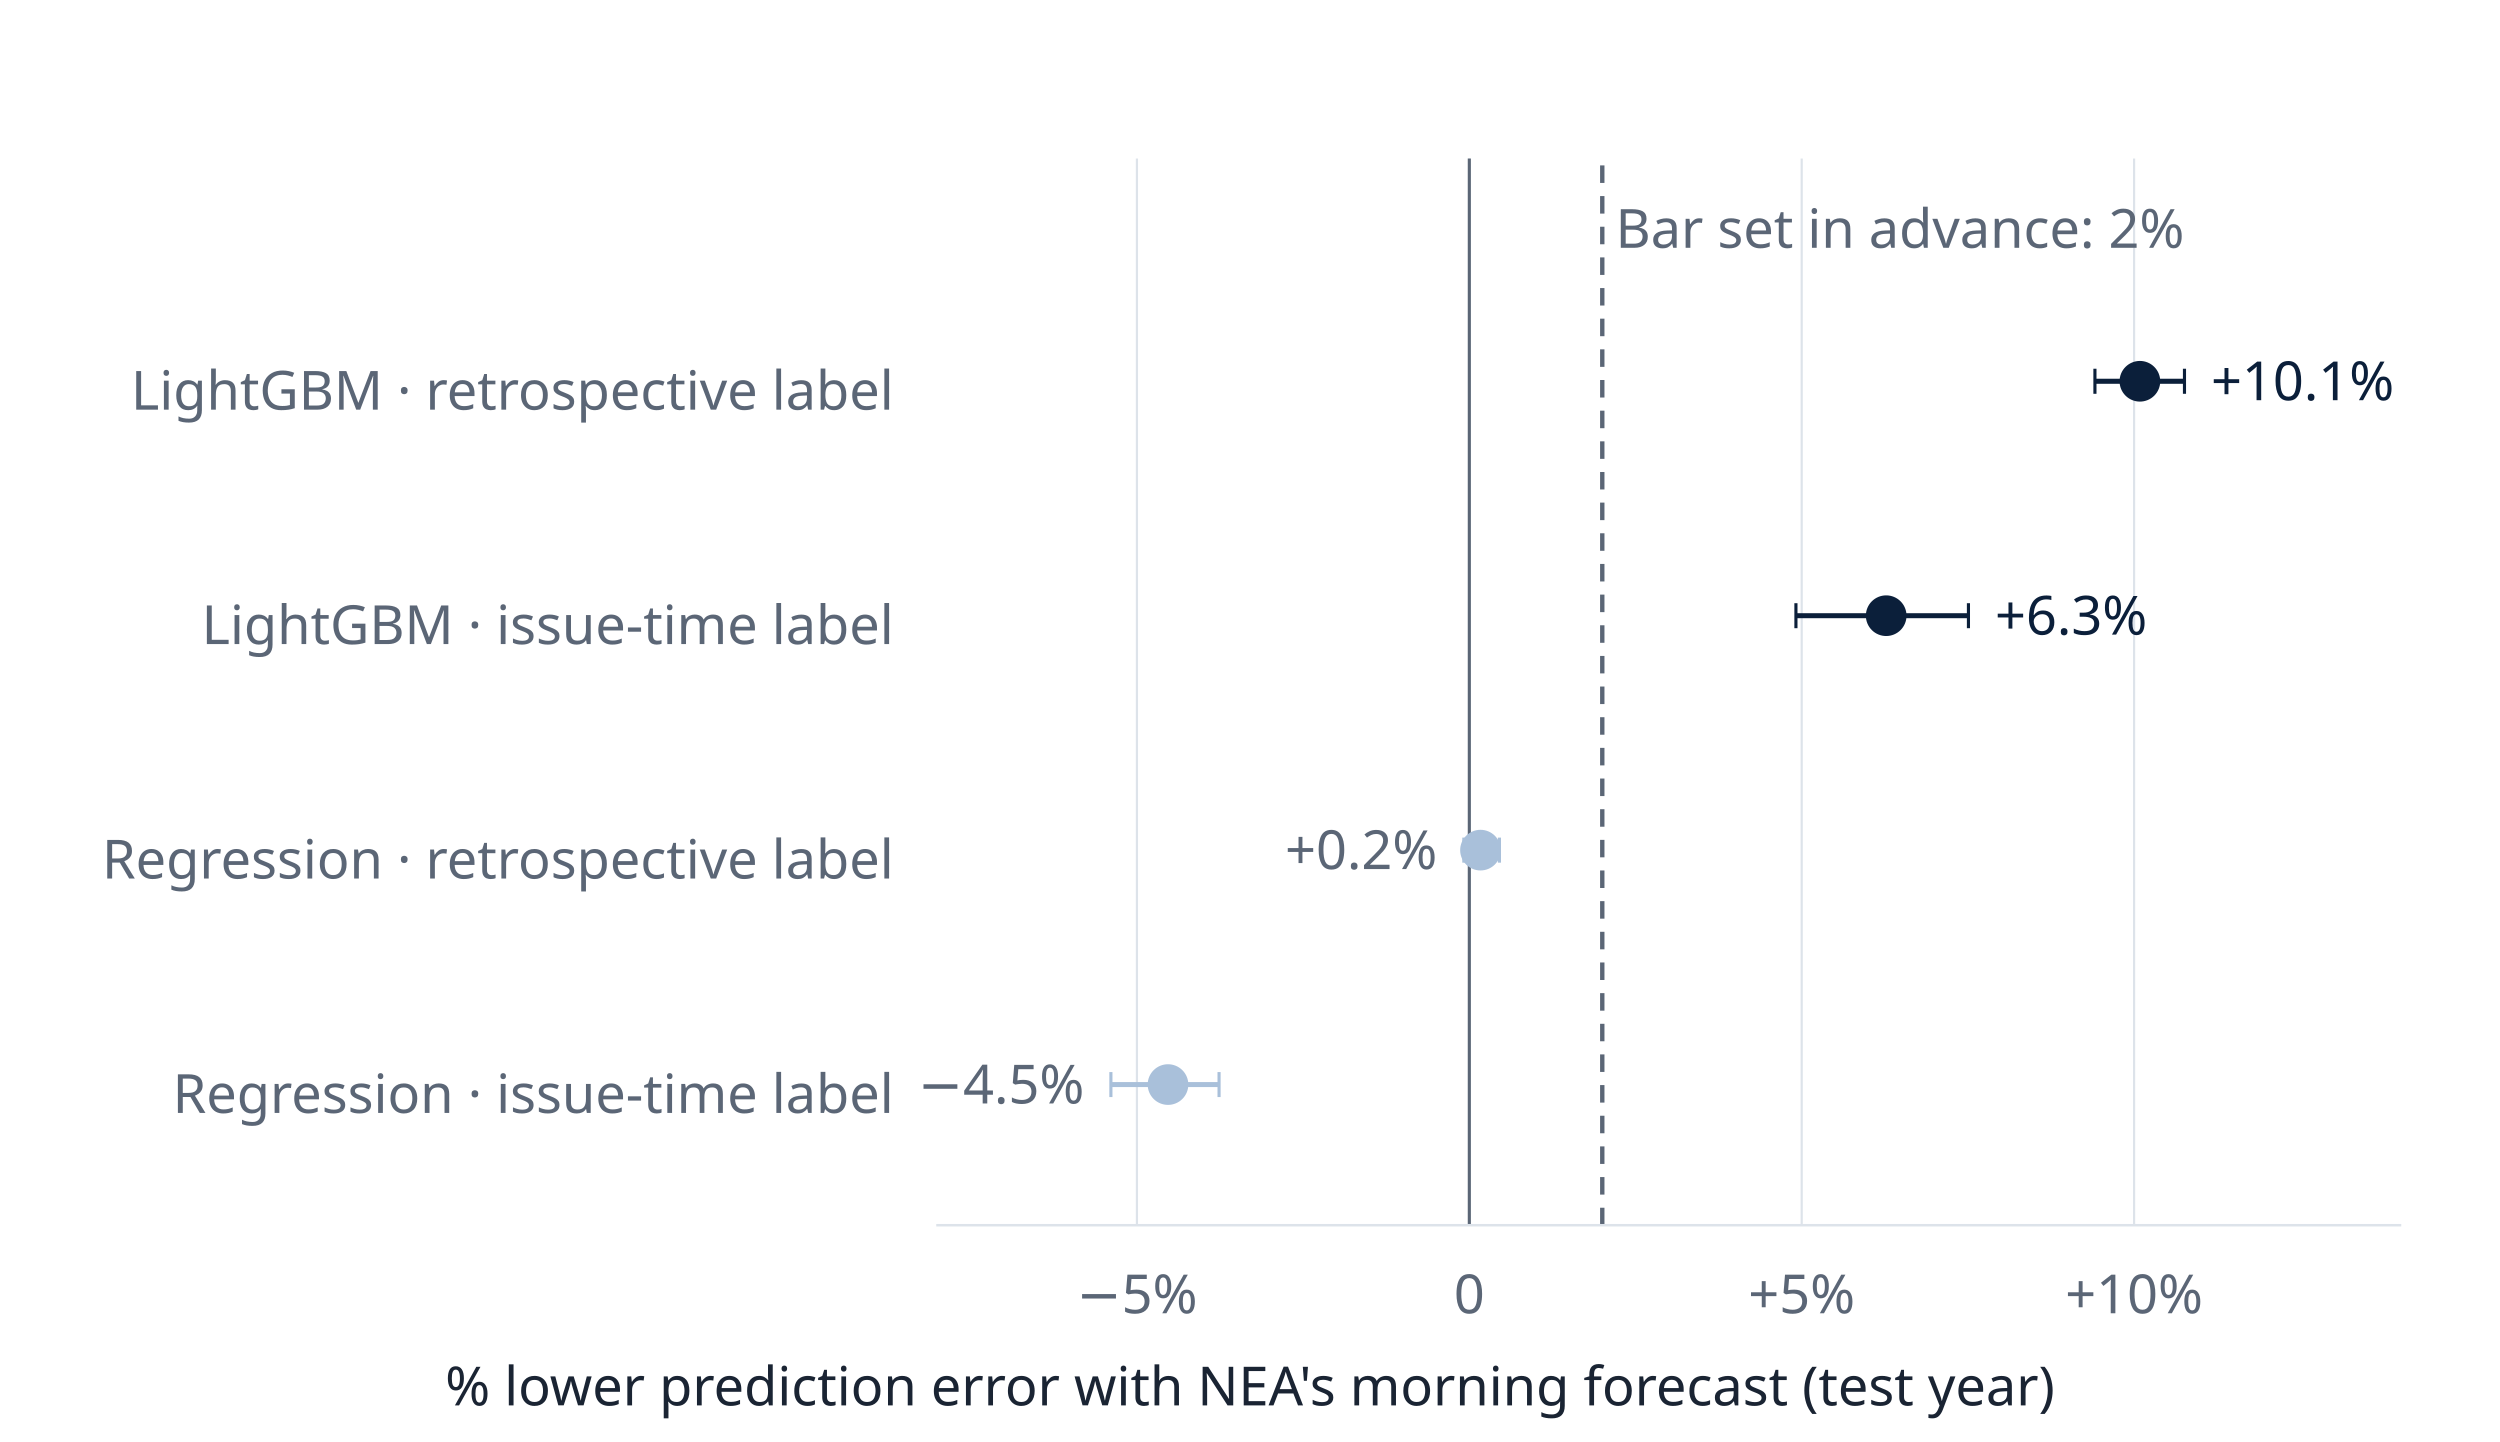
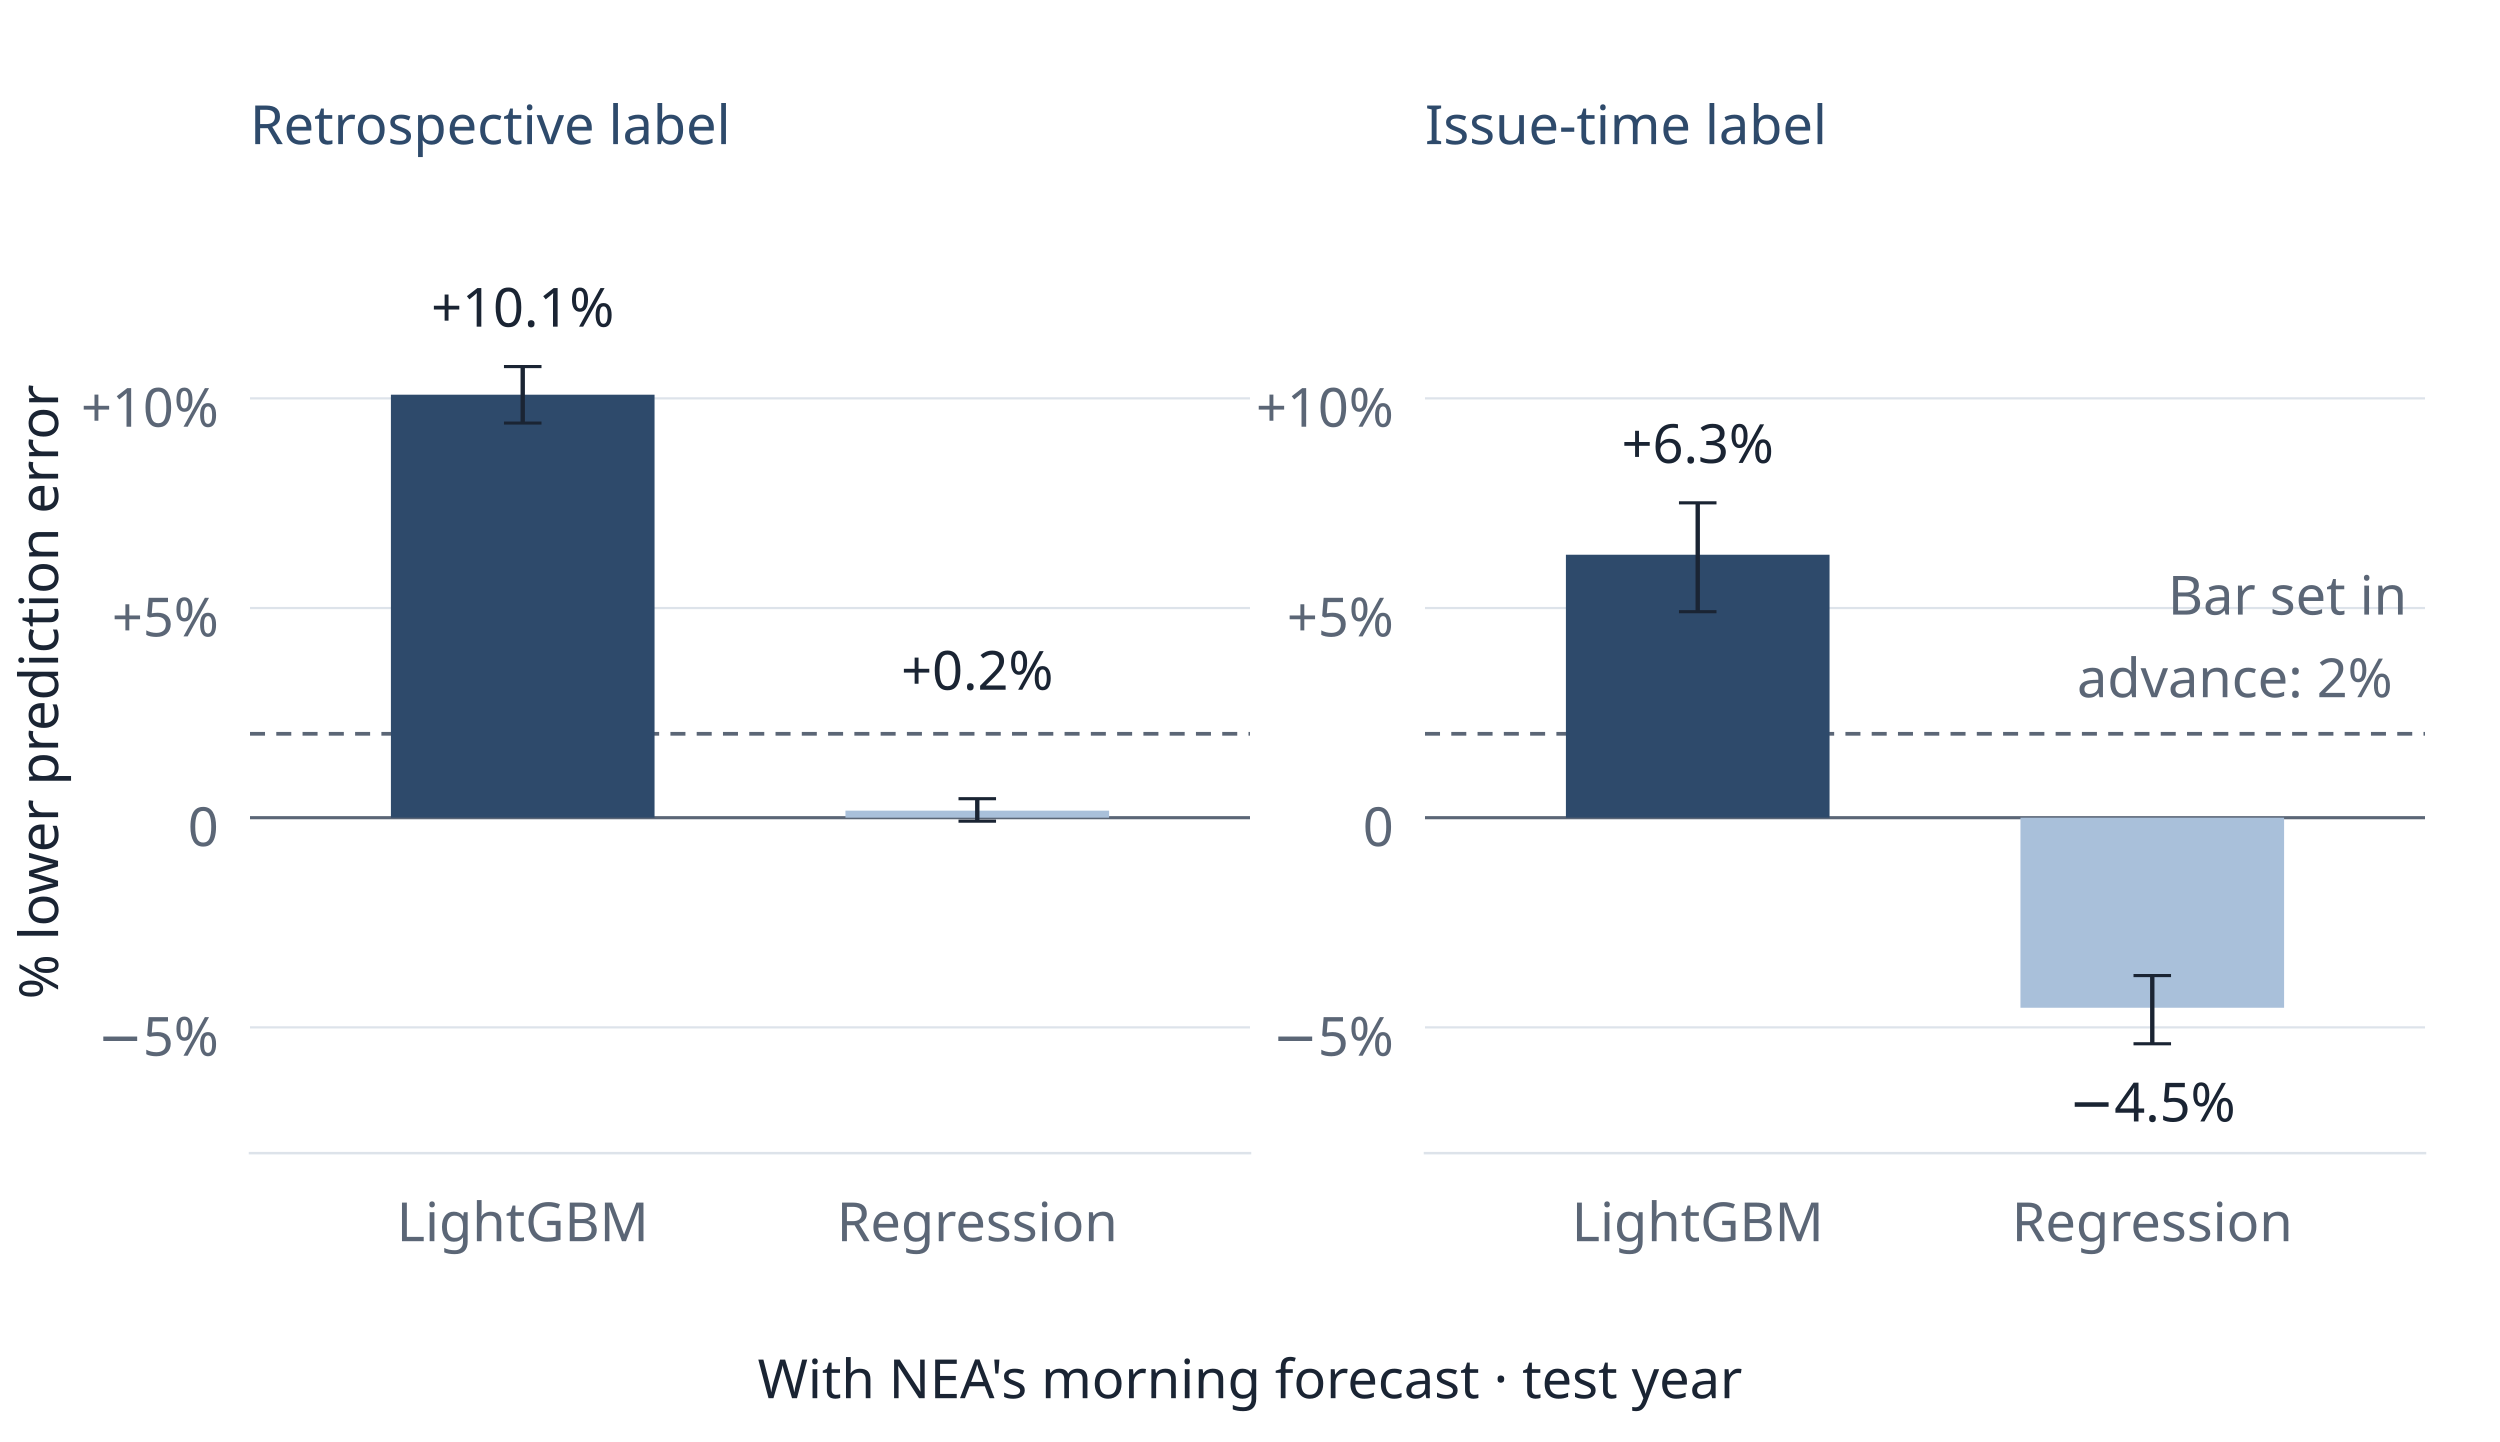
<svg xmlns="http://www.w3.org/2000/svg" xmlns:xlink="http://www.w3.org/1999/xlink" width="799.2pt" height="460.8pt" viewBox="0 0 799.2 460.8" version="1.1">
  <defs>
    <style type="text/css">*{stroke-linejoin: round; stroke-linecap: butt}</style>
  </defs>
  <g id="figure_1">
    <g id="patch_1">
      <path d="M 0 460.8  L 799.2 460.8  L 799.2 0  L 0 0  L 0 460.8  z " style="fill: none" />
    </g>
    <g id="axes_1">
      <g id="patch_2">
-         <path d="M 299.7 391.68  L 767.232 391.68  L 767.232 50.688  L 299.7 50.688  L 299.7 391.68  z " style="fill: none" />
+         <path d="M 79.92 368.64  L 399.6 368.64  L 399.6 73.728  L 79.92 73.728  L 79.92 368.64  z " style="fill: none" />
      </g>
      <g id="matplotlib.axis_1">
        <g id="xtick_1">
-           <g id="line2d_1">
-             <path d="M 363.454 391.68  L 363.454 50.688  " clip-path="url(#p9fad14a52f)" style="fill: none; stroke: #dde3ea; stroke-width: 0.7; stroke-linecap: square" />
-           </g>
+           <g id="line2d_1" />
+           <g id="text_1">
+             <text style="font-size: 17.28px; font-family: 'Poppins'; text-anchor: middle; fill: #5b6676" x="167.105" y="396.784" transform="rotate(-0 167.1055 396.784)">LightGBM</text>
+           </g>
+         </g>
+         <g id="xtick_2">
          <g id="line2d_2" />
-           <g id="text_1">
-             <text style="font-size: 17.28px; font-family: 'Poppins'; text-anchor: middle; fill: #5b6676" x="363.454" y="419.824" transform="rotate(-0 363.4544 419.824)">−5%</text>
-           </g>
-         </g>
-         <g id="xtick_2">
-           <g id="line2d_3">
-             <path d="M 469.712 391.68  L 469.712 50.688  " clip-path="url(#p9fad14a52f)" style="fill: none; stroke: #dde3ea; stroke-width: 0.7; stroke-linecap: square" />
-           </g>
-           <g id="line2d_4" />
          <g id="text_2">
-             <text style="font-size: 17.28px; font-family: 'Poppins'; text-anchor: middle; fill: #5b6676" x="469.712" y="419.824" transform="rotate(-0 469.7116 419.824)">0</text>
-           </g>
-         </g>
-         <g id="xtick_3">
-           <g id="line2d_5">
-             <path d="M 575.969 391.68  L 575.969 50.688  " clip-path="url(#p9fad14a52f)" style="fill: none; stroke: #dde3ea; stroke-width: 0.7; stroke-linecap: square" />
-           </g>
-           <g id="line2d_6" />
-           <g id="text_3">
-             <text style="font-size: 17.28px; font-family: 'Poppins'; text-anchor: middle; fill: #5b6676" x="575.969" y="419.824" transform="rotate(-0 575.9689 419.824)">+5%</text>
-           </g>
-         </g>
-         <g id="xtick_4">
-           <g id="line2d_7">
-             <path d="M 682.226 391.68  L 682.226 50.688  " clip-path="url(#p9fad14a52f)" style="fill: none; stroke: #dde3ea; stroke-width: 0.7; stroke-linecap: square" />
-           </g>
-           <g id="line2d_8" />
-           <g id="text_4">
-             <text style="font-size: 17.28px; font-family: 'Poppins'; text-anchor: middle; fill: #5b6676" x="682.226" y="419.824" transform="rotate(-0 682.2262 419.824)">+10%</text>
+             <text style="font-size: 17.28px; font-family: 'Poppins'; text-anchor: middle; fill: #5b6676" x="312.415" y="396.784" transform="rotate(-0 312.4145 396.784)">Regression</text>
          </g>
        </g>
      </g>
      <g id="matplotlib.axis_2">
        <g id="ytick_1">
-           <g id="line2d_9" />
+           <g id="line2d_3">
+             <path d="M 79.92 328.425  L 399.6 328.425  " clip-path="url(#pd6ad77ca3c)" style="fill: none; stroke: #dde3ea; stroke-width: 0.7; stroke-linecap: square" />
+           </g>
+           <g id="line2d_4" />
+           <g id="text_3">
+             <text style="font-size: 17.28px; font-family: 'Poppins'; text-anchor: end; fill: #5b6676" x="69.92" y="337.497" transform="rotate(-0 69.92 337.4967)">−5%</text>
+           </g>
+         </g>
+         <g id="ytick_2">
+           <g id="line2d_5">
+             <path d="M 79.92 261.399  L 399.6 261.399  " clip-path="url(#pd6ad77ca3c)" style="fill: none; stroke: #dde3ea; stroke-width: 0.7; stroke-linecap: square" />
+           </g>
+           <g id="line2d_6" />
+           <g id="text_4">
+             <text style="font-size: 17.28px; font-family: 'Poppins'; text-anchor: end; fill: #5b6676" x="69.92" y="270.471" transform="rotate(-0 69.92 270.4713)">0</text>
+           </g>
+         </g>
+         <g id="ytick_3">
+           <g id="line2d_7">
+             <path d="M 79.92 194.374  L 399.6 194.374  " clip-path="url(#pd6ad77ca3c)" style="fill: none; stroke: #dde3ea; stroke-width: 0.7; stroke-linecap: square" />
+           </g>
+           <g id="line2d_8" />
          <g id="text_5">
-             <text style="font-size: 17.28px; font-family: 'Poppins'; text-anchor: end; fill: #5b6676" x="285.7" y="130.956" transform="rotate(-0 285.7 130.9561)">LightGBM · retrospective label</text>
-           </g>
-         </g>
-         <g id="ytick_2">
+             <text style="font-size: 17.28px; font-family: 'Poppins'; text-anchor: end; fill: #5b6676" x="69.92" y="203.446" transform="rotate(-0 69.92 203.4458)">+5%</text>
+           </g>
+         </g>
+         <g id="ytick_4">
+           <g id="line2d_9">
+             <path d="M 79.92 127.348  L 399.6 127.348  " clip-path="url(#pd6ad77ca3c)" style="fill: none; stroke: #dde3ea; stroke-width: 0.7; stroke-linecap: square" />
+           </g>
          <g id="line2d_10" />
          <g id="text_6">
-             <text style="font-size: 17.28px; font-family: 'Poppins'; text-anchor: end; fill: #5b6676" x="285.7" y="205.899" transform="rotate(-0 285.7 205.8994)">LightGBM · issue-time label</text>
-           </g>
-         </g>
-         <g id="ytick_3">
-           <g id="line2d_11" />
-           <g id="text_7">
-             <text style="font-size: 17.28px; font-family: 'Poppins'; text-anchor: end; fill: #5b6676" x="285.7" y="280.843" transform="rotate(-0 285.7 280.8427)">Regression · retrospective label</text>
-           </g>
-         </g>
-         <g id="ytick_4">
-           <g id="line2d_12" />
-           <g id="text_8">
-             <text style="font-size: 17.28px; font-family: 'Poppins'; text-anchor: end; fill: #5b6676" x="285.7" y="355.786" transform="rotate(-0 285.7 355.786)">Regression · issue-time label</text>
-           </g>
-         </g>
+             <text style="font-size: 17.28px; font-family: 'Poppins'; text-anchor: end; fill: #5b6676" x="69.92" y="136.42" transform="rotate(-0 69.92 136.4204)">+10%</text>
+           </g>
+         </g>
+         <g id="text_7">
+           <text style="font-size: 17.28px; font-family: 'Poppins'; text-anchor: middle; fill: #1a2433" x="18.573" y="221.184" transform="rotate(-90 18.5728 221.184)">% lower prediction error</text>
+         </g>
+       </g>
+       <g id="line2d_11">
+         <path d="M 79.92 261.399  L 399.6 261.399  " clip-path="url(#pd6ad77ca3c)" style="fill: none; stroke: #5b6676; stroke-linecap: square" />
+       </g>
+       <g id="line2d_12">
+         <path d="M 79.92 234.589  L 399.6 234.589  " clip-path="url(#pd6ad77ca3c)" style="fill: none; stroke-dasharray: 4.8,3.6; stroke-dashoffset: 0; stroke: #5b6676; stroke-width: 1.2" />
+       </g>
+       <g id="patch_3">
+         <path d="M 79.92 368.64  L 399.6 368.64  " style="fill: none; stroke: #dde3ea; stroke-width: 0.8; stroke-linejoin: miter; stroke-linecap: square" />
+       </g>
+       <g id="patch_4">
+         <path d="M 124.966 261.399  L 209.245 261.399  L 209.245 126.177  L 124.966 126.177  z " clip-path="url(#pd6ad77ca3c)" style="fill: #2e4a6b" />
+       </g>
+       <g id="patch_5">
+         <path d="M 270.275 261.399  L 354.554 261.399  L 354.554 259.147  L 270.275 259.147  z " clip-path="url(#pd6ad77ca3c)" style="fill: #a9c0da" />
+       </g>
+       <g id="text_8">
+         <text style="font-size: 17.28px; font-family: 'Poppins'; text-anchor: middle; fill: #1a2433" x="167.105" y="104.437" transform="rotate(-0 167.1055 104.4374)">+10.1%</text>
+       </g>
+       <g id="text_9">
+         <text style="font-size: 17.28px; font-family: 'Poppins'; text-anchor: middle; fill: #1a2433" x="312.415" y="220.498" transform="rotate(-0 312.4145 220.498)">+0.2%</text>
+       </g>
+       <g id="LineCollection_1">
+         <path d="M 167.105 135.246  L 167.105 117.188  " clip-path="url(#pd6ad77ca3c)" style="fill: none; stroke: #1a2433; stroke-width: 1.4" />
+         <path d="M 312.415 262.504  L 312.415 255.327  " clip-path="url(#pd6ad77ca3c)" style="fill: none; stroke: #1a2433; stroke-width: 1.4" />
      </g>
      <g id="line2d_13">
-         <path d="M 469.712 391.68  L 469.712 50.688  " clip-path="url(#p9fad14a52f)" style="fill: none; stroke: #5b6676; stroke-linecap: square" />
+         <defs>
+           <path id="m91552bed25" d="M 6 0  L -6 -0  " style="stroke: #1a2433" />
+         </defs>
+         <g clip-path="url(#pd6ad77ca3c)">
+           <use xlink:href="#m91552bed25" x="167.105" y="135.246" style="fill: #1f77b4; stroke: #1a2433" />
+           <use xlink:href="#m91552bed25" x="312.415" y="262.504" style="fill: #1f77b4; stroke: #1a2433" />
+         </g>
      </g>
      <g id="line2d_14">
-         <path d="M 512.215 391.68  L 512.215 50.688  " clip-path="url(#p9fad14a52f)" style="fill: none; stroke-dasharray: 5.6,4.2; stroke-dashoffset: 0; stroke: #5b6676; stroke-width: 1.4" />
-       </g>
-       <g id="patch_3">
-         <path d="M 299.7 391.68  L 767.232 391.68  " style="fill: none; stroke: #dde3ea; stroke-width: 0.8; stroke-linejoin: miter; stroke-linecap: square" />
-       </g>
-       <g id="text_9">
-         <text style="font-weight: 500; font-size: 17.28px; font-family: 'Poppins'; text-anchor: start; fill: #0b1f3a" x="706.834" y="127.932" transform="rotate(-0 706.8343 127.9321)">+10.1%</text>
-       </g>
-       <g id="text_10">
-         <text style="font-weight: 500; font-size: 17.28px; font-family: 'Poppins'; text-anchor: start; fill: #0b1f3a" x="637.772" y="202.875" transform="rotate(-0 637.7724 202.8754)">+6.3%</text>
-       </g>
-       <g id="text_11">
-         <text style="font-weight: 500; font-size: 17.28px; font-family: 'Poppins'; text-anchor: end; fill: #5b6676" x="459.46" y="277.819" transform="rotate(-0 459.4599 277.8187)">+0.2%</text>
-       </g>
-       <g id="text_12">
-         <text style="font-weight: 500; font-size: 17.28px; font-family: 'Poppins'; text-anchor: end; fill: #5b6676" x="346.633" y="352.762" transform="rotate(-0 346.6328 352.762)">−4.5%</text>
-       </g>
-       <g id="text_13">
-         <text style="font-size: 17.28px; font-family: 'Poppins'; text-anchor: start; fill: #5b6676" x="516.465" y="79.219" transform="rotate(-0 516.4648 79.21899)">Bar set in advance: 2%</text>
-       </g>
-       <g id="LineCollection_1">
-         <path d="M 669.706 121.884  L 698.334 121.884  " clip-path="url(#p9fad14a52f)" style="fill: none; stroke: #0b1f3a; stroke-width: 1.6" />
-       </g>
-       <g id="line2d_15">
-         <defs>
-           <path id="m288e2433a6" d="M 0 4  L 0 -4  " style="stroke: #0b1f3a" />
-         </defs>
-         <g clip-path="url(#p9fad14a52f)">
-           <use xlink:href="#m288e2433a6" x="669.706" y="121.884" style="fill: #0b1f3a; stroke: #0b1f3a" />
-         </g>
-       </g>
-       <g id="line2d_16">
-         <g clip-path="url(#p9fad14a52f)">
-           <use xlink:href="#m288e2433a6" x="698.334" y="121.884" style="fill: #0b1f3a; stroke: #0b1f3a" />
-         </g>
+         <g clip-path="url(#pd6ad77ca3c)">
+           <use xlink:href="#m91552bed25" x="167.105" y="117.188" style="fill: #1f77b4; stroke: #1a2433" />
+           <use xlink:href="#m91552bed25" x="312.415" y="255.327" style="fill: #1f77b4; stroke: #1a2433" />
+         </g>
+       </g>
+     </g>
+     <g id="axes_2">
+       <g id="patch_6">
+         <path d="M 455.544 368.64  L 775.224 368.64  L 775.224 73.728  L 455.544 73.728  L 455.544 368.64  z " style="fill: none" />
+       </g>
+       <g id="matplotlib.axis_3">
+         <g id="xtick_3">
+           <g id="line2d_15" />
+           <g id="text_10">
+             <text style="font-size: 17.28px; font-family: 'Poppins'; text-anchor: middle; fill: #5b6676" x="542.729" y="396.784" transform="rotate(-0 542.7295 396.784)">LightGBM</text>
+           </g>
+         </g>
+         <g id="xtick_4">
+           <g id="line2d_16" />
+           <g id="text_11">
+             <text style="font-size: 17.28px; font-family: 'Poppins'; text-anchor: middle; fill: #5b6676" x="688.039" y="396.784" transform="rotate(-0 688.0385 396.784)">Regression</text>
+           </g>
+         </g>
+       </g>
+       <g id="matplotlib.axis_4">
+         <g id="ytick_5">
+           <g id="line2d_17">
+             <path d="M 455.544 328.425  L 775.224 328.425  " clip-path="url(#p2952d055fb)" style="fill: none; stroke: #dde3ea; stroke-width: 0.7; stroke-linecap: square" />
+           </g>
+           <g id="line2d_18" />
+           <g id="text_12">
+             <text style="font-size: 17.28px; font-family: 'Poppins'; text-anchor: end; fill: #5b6676" x="445.544" y="337.497" transform="rotate(-0 445.544 337.4967)">−5%</text>
+           </g>
+         </g>
+         <g id="ytick_6">
+           <g id="line2d_19">
+             <path d="M 455.544 261.399  L 775.224 261.399  " clip-path="url(#p2952d055fb)" style="fill: none; stroke: #dde3ea; stroke-width: 0.7; stroke-linecap: square" />
+           </g>
+           <g id="line2d_20" />
+           <g id="text_13">
+             <text style="font-size: 17.28px; font-family: 'Poppins'; text-anchor: end; fill: #5b6676" x="445.544" y="270.471" transform="rotate(-0 445.544 270.4713)">0</text>
+           </g>
+         </g>
+         <g id="ytick_7">
+           <g id="line2d_21">
+             <path d="M 455.544 194.374  L 775.224 194.374  " clip-path="url(#p2952d055fb)" style="fill: none; stroke: #dde3ea; stroke-width: 0.7; stroke-linecap: square" />
+           </g>
+           <g id="line2d_22" />
+           <g id="text_14">
+             <text style="font-size: 17.28px; font-family: 'Poppins'; text-anchor: end; fill: #5b6676" x="445.544" y="203.446" transform="rotate(-0 445.544 203.4458)">+5%</text>
+           </g>
+         </g>
+         <g id="ytick_8">
+           <g id="line2d_23">
+             <path d="M 455.544 127.348  L 775.224 127.348  " clip-path="url(#p2952d055fb)" style="fill: none; stroke: #dde3ea; stroke-width: 0.7; stroke-linecap: square" />
+           </g>
+           <g id="line2d_24" />
+           <g id="text_15">
+             <text style="font-size: 17.28px; font-family: 'Poppins'; text-anchor: end; fill: #5b6676" x="445.544" y="136.42" transform="rotate(-0 445.544 136.4204)">+10%</text>
+           </g>
+         </g>
+       </g>
+       <g id="line2d_25">
+         <path d="M 455.544 261.399  L 775.224 261.399  " clip-path="url(#p2952d055fb)" style="fill: none; stroke: #5b6676; stroke-linecap: square" />
+       </g>
+       <g id="line2d_26">
+         <path d="M 455.544 234.589  L 775.224 234.589  " clip-path="url(#p2952d055fb)" style="fill: none; stroke-dasharray: 4.8,3.6; stroke-dashoffset: 0; stroke: #5b6676; stroke-width: 1.2" />
+       </g>
+       <g id="patch_7">
+         <path d="M 455.544 368.64  L 775.224 368.64  " style="fill: none; stroke: #dde3ea; stroke-width: 0.8; stroke-linejoin: miter; stroke-linecap: square" />
+       </g>
+       <g id="patch_8">
+         <path d="M 500.59 261.399  L 584.869 261.399  L 584.869 177.338  L 500.59 177.338  z " clip-path="url(#p2952d055fb)" style="fill: #2e4a6b" />
+       </g>
+       <g id="patch_9">
+         <path d="M 645.899 261.399  L 730.178 261.399  L 730.178 322.159  L 645.899 322.159  z " clip-path="url(#p2952d055fb)" style="fill: #a9c0da" />
+       </g>
+       <g id="text_16">
+         <text style="font-size: 17.28px; font-family: 'Poppins'; text-anchor: middle; fill: #1a2433" x="542.729" y="148.001" transform="rotate(-0 542.7295 148.0006)">+6.3%</text>
+       </g>
+       <g id="text_17">
+         <text style="font-size: 17.28px; font-family: 'Poppins'; text-anchor: middle; fill: #1a2433" x="688.039" y="358.52" transform="rotate(-0 688.0385 358.52)">−4.5%</text>
+       </g>
+       <g id="text_18">
+         <text style="font-size: 17.28px; font-family: 'Poppins'; fill: #5b6676" transform="translate(693.0377 196.4767)">Bar set in</text>
+         <text style="font-size: 17.28px; font-family: 'Poppins'; fill: #5b6676" transform="translate(663.9749 222.8814)">advance: 2%</text>
      </g>
      <g id="LineCollection_2">
-         <path d="M 574.122 196.827  L 629.272 196.827  " clip-path="url(#p9fad14a52f)" style="fill: none; stroke: #0b1f3a; stroke-width: 1.6" />
-       </g>
-       <g id="line2d_17">
-         <g clip-path="url(#p9fad14a52f)">
-           <use xlink:href="#m288e2433a6" x="574.122" y="196.827" style="fill: #0b1f3a; stroke: #0b1f3a" />
-         </g>
-       </g>
-       <g id="line2d_18">
-         <g clip-path="url(#p9fad14a52f)">
-           <use xlink:href="#m288e2433a6" x="629.272" y="196.827" style="fill: #0b1f3a; stroke: #0b1f3a" />
-         </g>
-       </g>
-       <g id="LineCollection_3">
-         <path d="M 467.961 271.771  L 479.339 271.771  " clip-path="url(#p9fad14a52f)" style="fill: none; stroke: #a9c0da; stroke-width: 1.6" />
-       </g>
-       <g id="line2d_19">
-         <defs>
-           <path id="m6da68afb67" d="M 0 4  L 0 -4  " style="stroke: #a9c0da" />
-         </defs>
-         <g clip-path="url(#p9fad14a52f)">
-           <use xlink:href="#m6da68afb67" x="467.961" y="271.771" style="fill: #a9c0da; stroke: #a9c0da" />
-         </g>
-       </g>
-       <g id="line2d_20">
-         <g clip-path="url(#p9fad14a52f)">
-           <use xlink:href="#m6da68afb67" x="479.339" y="271.771" style="fill: #a9c0da; stroke: #a9c0da" />
-         </g>
-       </g>
-       <g id="LineCollection_4">
-         <path d="M 355.133 346.714  L 389.709 346.714  " clip-path="url(#p9fad14a52f)" style="fill: none; stroke: #a9c0da; stroke-width: 1.6" />
-       </g>
-       <g id="line2d_21">
-         <g clip-path="url(#p9fad14a52f)">
-           <use xlink:href="#m6da68afb67" x="355.133" y="346.714" style="fill: #a9c0da; stroke: #a9c0da" />
-         </g>
-       </g>
-       <g id="line2d_22">
-         <g clip-path="url(#p9fad14a52f)">
-           <use xlink:href="#m6da68afb67" x="389.709" y="346.714" style="fill: #a9c0da; stroke: #a9c0da" />
-         </g>
-       </g>
-       <g id="line2d_23">
-         <defs>
-           <path id="mf6e8606ff1" d="M 0 6  C 1.591 6 3.117 5.368 4.243 4.243  C 5.368 3.117 6 1.591 6 0  C 6 -1.591 5.368 -3.117 4.243 -4.243  C 3.117 -5.368 1.591 -6 0 -6  C -1.591 -6 -3.117 -5.368 -4.243 -4.243  C -5.368 -3.117 -6 -1.591 -6 0  C -6 1.591 -5.368 3.117 -4.243 4.243  C -3.117 5.368 -1.591 6 0 6  z " style="stroke: #0b1f3a" />
-         </defs>
-         <g clip-path="url(#p9fad14a52f)">
-           <use xlink:href="#mf6e8606ff1" x="684.084" y="121.884" style="fill: #0b1f3a; stroke: #0b1f3a" />
-         </g>
-       </g>
-       <g id="line2d_24">
-         <g clip-path="url(#p9fad14a52f)">
-           <use xlink:href="#mf6e8606ff1" x="602.977" y="196.827" style="fill: #0b1f3a; stroke: #0b1f3a" />
-         </g>
-       </g>
-       <g id="line2d_25">
-         <defs>
-           <path id="m228e7baa9e" d="M 0 6  C 1.591 6 3.117 5.368 4.243 4.243  C 5.368 3.117 6 1.591 6 0  C 6 -1.591 5.368 -3.117 4.243 -4.243  C 3.117 -5.368 1.591 -6 0 -6  C -1.591 -6 -3.117 -5.368 -4.243 -4.243  C -5.368 -3.117 -6 -1.591 -6 0  C -6 1.591 -5.368 3.117 -4.243 4.243  C -3.117 5.368 -1.591 6 0 6  z " style="stroke: #a9c0da" />
-         </defs>
-         <g clip-path="url(#p9fad14a52f)">
-           <use xlink:href="#m228e7baa9e" x="473.283" y="271.771" style="fill: #a9c0da; stroke: #a9c0da" />
-         </g>
-       </g>
-       <g id="line2d_26">
-         <g clip-path="url(#p9fad14a52f)">
-           <use xlink:href="#m228e7baa9e" x="373.388" y="346.714" style="fill: #a9c0da; stroke: #a9c0da" />
-         </g>
-       </g>
-     </g>
-     <g id="text_14">
-       <text style="font-size: 17.28px; font-family: 'Poppins'; text-anchor: middle; fill: #1a2433" x="399.6" y="449.28" transform="rotate(-0 399.6 449.28)">% lower prediction error with NEA's morning forecast (test year)</text>
+         <path d="M 542.729 195.539  L 542.729 160.751  " clip-path="url(#p2952d055fb)" style="fill: none; stroke: #1a2433; stroke-width: 1.4" />
+         <path d="M 688.039 333.673  L 688.039 311.864  " clip-path="url(#p2952d055fb)" style="fill: none; stroke: #1a2433; stroke-width: 1.4" />
+       </g>
+       <g id="line2d_27">
+         <g clip-path="url(#p2952d055fb)">
+           <use xlink:href="#m91552bed25" x="542.729" y="195.539" style="fill: #1f77b4; stroke: #1a2433" />
+           <use xlink:href="#m91552bed25" x="688.039" y="333.673" style="fill: #1f77b4; stroke: #1a2433" />
+         </g>
+       </g>
+       <g id="line2d_28">
+         <g clip-path="url(#p2952d055fb)">
+           <use xlink:href="#m91552bed25" x="542.729" y="160.751" style="fill: #1f77b4; stroke: #1a2433" />
+           <use xlink:href="#m91552bed25" x="688.039" y="311.864" style="fill: #1f77b4; stroke: #1a2433" />
+         </g>
+       </g>
+     </g>
+     <g id="text_19">
+       <text style="font-weight: 500; font-size: 17.28px; font-family: 'Poppins'; text-anchor: start; fill: #2e4a6b" x="79.92" y="46.08" transform="rotate(-0 79.92 46.08)">Retrospective label</text>
+     </g>
+     <g id="text_20">
+       <text style="font-weight: 500; font-size: 17.28px; font-family: 'Poppins'; text-anchor: start; fill: #2e4a6b" x="455.544" y="46.08" transform="rotate(-0 455.544 46.08)">Issue-time label</text>
+     </g>
+     <g id="text_21">
+       <text style="font-size: 17.28px; font-family: 'Poppins'; text-anchor: middle; fill: #1a2433" x="399.6" y="446.976" transform="rotate(-0 399.6 446.976)">With NEA's morning forecast · test year</text>
    </g>
  </g>
  <defs>
-     <clipPath id="p9fad14a52f">
-       <rect x="299.7" y="50.688" width="467.532" height="340.992" />
+     <clipPath id="pd6ad77ca3c">
+       <rect x="79.92" y="73.728" width="319.68" height="294.912" />
+     </clipPath>
+     <clipPath id="p2952d055fb">
+       <rect x="455.544" y="73.728" width="319.68" height="294.912" />
    </clipPath>
  </defs>
</svg>
